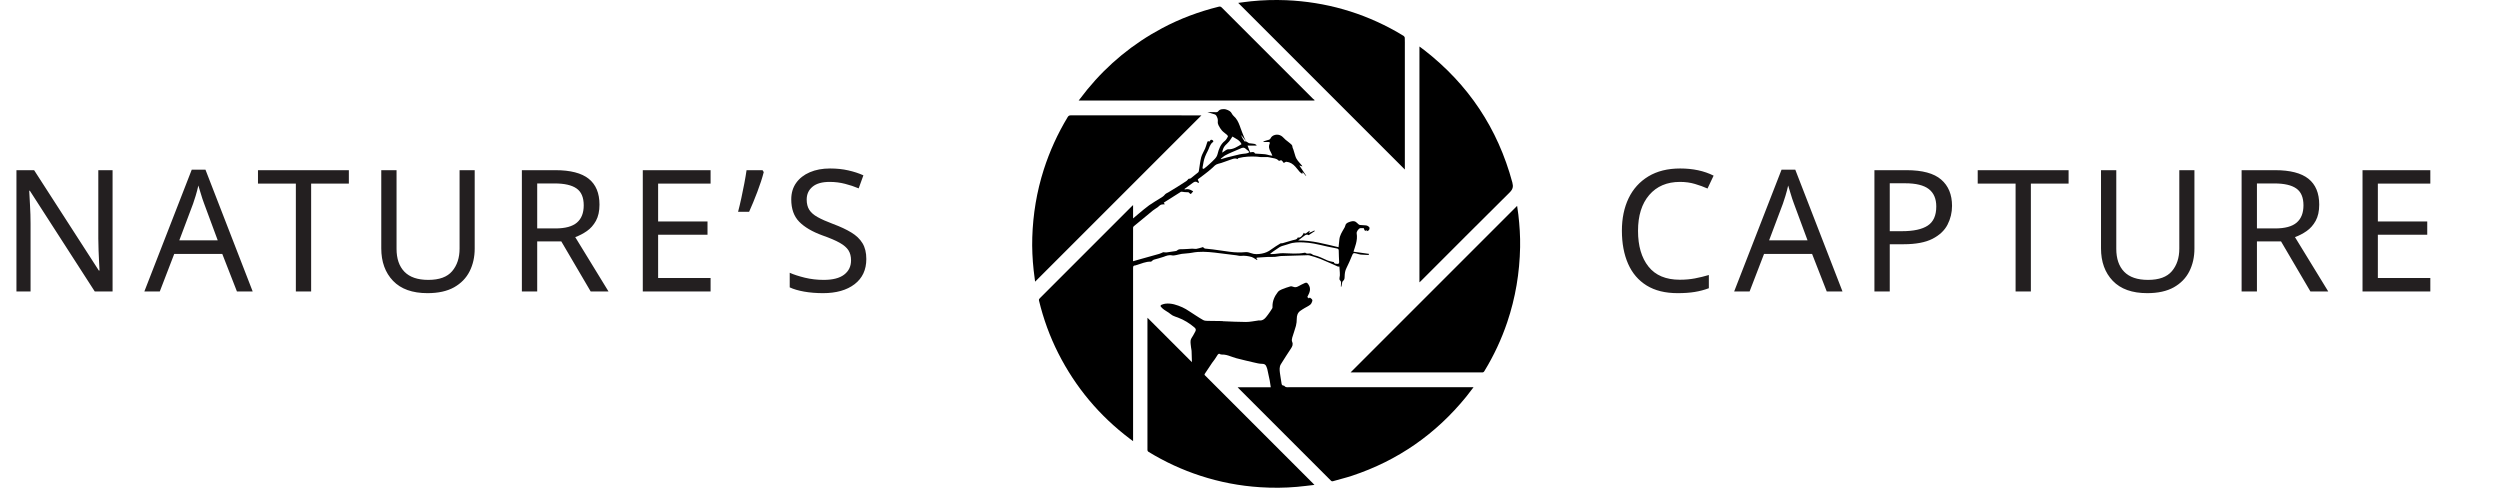
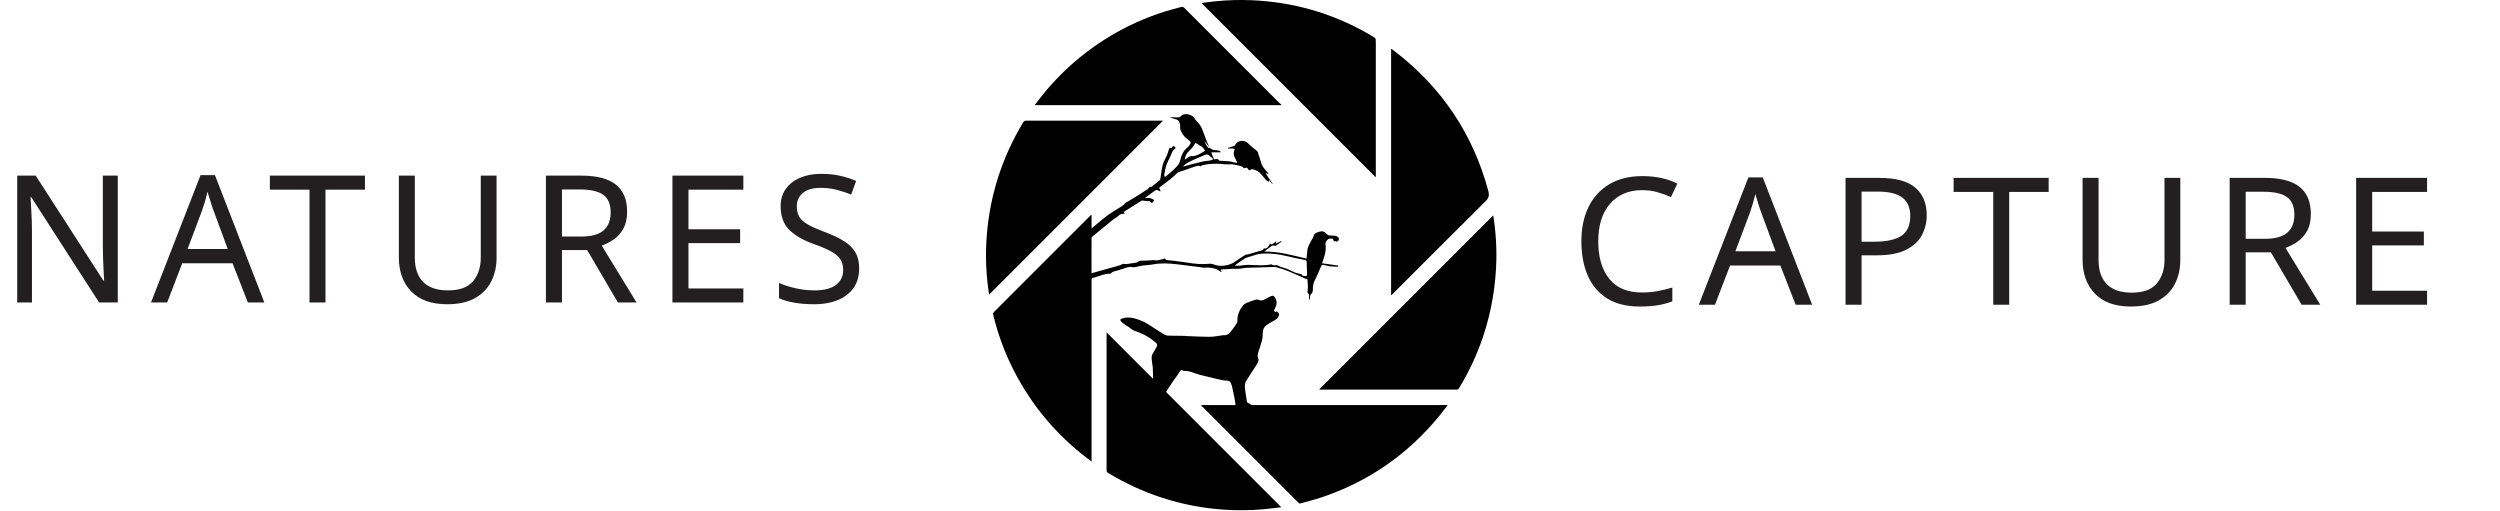
- <svg xmlns="http://www.w3.org/2000/svg" id="Layer_2" data-name="Layer 2" viewBox="0 0 736.31 143.66">
+ <svg xmlns="http://www.w3.org/2000/svg" id="Layer_2" data-name="Layer 2" viewBox="0 0 703.86 143.66">
  <defs>
    <style>
      .cls-1 {
        letter-spacing: .09em;
      }

      .cls-1, .cls-2 {
        fill: #231f20;
        font-family: Tiemann-Roman, Tiemann;
        font-size: 50.02px;
      }

      .cls-2 {
        letter-spacing: .09em;
      }
    </style>
  </defs>
  <g id="Layer_1-2" data-name="Layer 1">
-     <text class="cls-1" transform="translate(0 85.84)">
-       <tspan x="0" y="0">NATURE’S </tspan>
+     <text class="cls-1" transform="translate(0 85.16)">
+       <tspan x="0" y="0">NATURES </tspan>
    </text>
-     <text class="cls-2" transform="translate(474.64 85.84)">
+     <text class="cls-2" transform="translate(442.18 85.8)">
      <tspan x="0" y="0">CAPTURE</tspan>
    </text>
-     <path d="M387.17,142.81c-1.81,.21-3.5,.43-5.19,.58-3.6,.32-7.2,.34-10.81,.11-6.02-.38-11.9-1.51-17.64-3.38-5.34-1.74-10.41-4.08-15.21-7.01-.26-.16-.37-.33-.37-.65,0-12.84,0-25.67,0-38.51,0-.07,0-.13,.02-.36,4.42,4.41,8.76,8.75,13.08,13.08-.03-1.13-.05-2.22-.1-3.31-.02-.35-.12-.7-.16-1.05-.06-.69-.22-1.39-.12-2.06,.08-.53,.5-1,.77-1.5,.22-.4,.45-.79,.65-1.2,.19-.39,.11-.75-.23-1.05-1.48-1.28-3.12-2.29-4.95-2.98-.51-.19-1.04-.33-1.51-.58-.44-.23-.8-.59-1.21-.87-.44-.3-.93-.55-1.36-.87-.34-.25-.66-.54-.93-.87-.18-.22-.06-.47,.21-.57,.34-.13,.7-.26,1.06-.31,1.82-.23,3.48,.36,5.09,1.07,.69,.3,1.33,.72,1.97,1.13,1.38,.87,2.72,1.82,4.15,2.62,.5,.28,1.2,.22,1.82,.24,1.26,.04,2.53,.03,3.79,.05,.08,0,.17,.04,.25,.05,2.25,.08,4.49,.22,6.74,.22,1.17,0,2.34-.27,3.52-.42,.08-.01,.17-.05,.25-.04,1.37,.21,2-.79,2.68-1.67,.47-.61,.88-1.26,1.29-1.91,.07-.11,.07-.29,.06-.44-.05-1.67,.6-3.1,1.6-4.37,.27-.34,.72-.58,1.13-.75,.82-.34,1.67-.63,2.53-.88,.25-.07,.58,.01,.83,.11,.52,.21,.98,.15,1.45-.11,.64-.35,1.28-.68,1.95-.98,.57-.26,.78-.06,1.11,.44,.82,1.22,.37,2.31-.22,3.41-.04,.07-.08,.15-.13,.26,.14,.13,.29,.25,.46,.4,.09-.07,.19-.15,.29-.24,.34,.29,.87,.48,.72,1.04-.1,.38-.31,.82-.61,1.06-.49,.4-1.09,.66-1.64,.99-.43,.26-.87,.52-1.28,.82-.79,.57-1.03,1.37-1.04,2.32,0,.71-.07,1.43-.25,2.11-.31,1.18-.76,2.33-1.1,3.5-.11,.37-.16,.86-.01,1.19,.34,.76,.05,1.35-.33,1.94-1,1.56-2.05,3.09-3,4.67-.47,.78-.38,1.7-.27,2.58,.13,1.04,.33,2.07,.48,3.1,.05,.35,.19,.57,.56,.61,.1,.01,.23,.03,.28,.1,.38,.51,.93,.37,1.43,.37,17.83,0,35.67,0,53.5,0,.22,0,.43,0,.78,0-.77,1-1.45,1.92-2.17,2.81-8.95,11.01-20.15,18.8-33.62,23.27-1.84,.61-3.74,1.05-5.6,1.6-.3,.09-.46,0-.66-.2-9.05-9.06-18.1-18.11-27.16-27.16-.07-.07-.13-.15-.28-.31h9.76c-.11-.71-.18-1.35-.3-1.97-.23-1.14-.48-2.28-.73-3.41-.05-.21-.15-.41-.22-.62-.22-.65-.61-.91-1.36-.9-.78,0-1.57-.22-2.34-.39-1.74-.4-3.48-.81-5.21-1.26-.79-.21-1.55-.54-2.33-.78-.39-.12-.8-.22-1.21-.27-.49-.06-1.01,.08-1.47-.27-.05-.04-.33,.12-.42,.24-.31,.44-.57,.92-.88,1.36-.25,.37-.56,.72-.81,1.09-.73,1.07-1.44,2.16-2.16,3.24-.19,.29,.05,.43,.21,.59,2.56,2.56,5.12,5.13,7.69,7.69,7.99,7.99,15.98,15.97,23.96,23.96,.13,.13,.24,.26,.46,.49Z" />
-     <path d="M366.91,41.59c.3,.19,.6,.39,.91,.56,.11,.06,.25,.05,.38,.07,.45,.06,.91,.08,1.35,.18,.2,.04,.36,.23,.54,.34-.02,.05-.04,.09-.05,.14h-2.61c.26,.7,.51,1.35,.75,1.98,.54,0,1.09-.33,1.43,.32,.03,.06,.19,.07,.28,.07,.91,.06,1.82,.09,2.73,.18,.41,.04,.82,.2,1.23,.29,.24,.05,.49,.08,.89,.15-.18-.43-.29-.77-.47-1.07-.47-.79-.72-1.6-.32-2.5,.16-.36-.08-.47-.36-.48-.48-.02-.97,0-1.45,0-.01-.05-.02-.1-.04-.16,.48-.15,.95-.34,1.44-.45,.33-.08,.54-.17,.7-.52,.48-.99,2.06-1.39,3.18-.64,.45,.3,.8,.76,1.22,1.12,.43,.37,.91,.67,1.32,1.05,.29,.27,.67,.47,.69,.98,0,.29,.19,.56,.28,.85,.2,.64,.39,1.27,.58,1.91,.31,1.06,1.09,1.8,1.77,2.61,.1,.12,.24,.23,.3,.45-.26-.09-.53-.17-.9-.29,.71,1.07,1.37,2.05,2.03,3.03-.02,.02-.05,.05-.07,.07-.3-.35-.6-.69-.97-1.12-.06,.24-.08,.34-.12,.5-.26-.2-.53-.34-.73-.56-.45-.5-.85-1.05-1.3-1.55-.7-.8-1.57-1.35-2.64-1.45-.24-.02-.49,.22-.78,.35-.11-.14-.25-.37-.43-.55-.18-.19-.37-.4-.68-.14-.09,.07-.36,.06-.43-.02-.6-.67-1.45-.67-2.23-.85-.35-.08-.71-.17-1.07-.19-.61-.02-1.23,.04-1.84,.02-.41,0-.81-.11-1.22-.13-1.83-.11-3.64-.03-5.42,.41-.12,.03-.22,.2-.33,.31-.67-.4-1.34-.05-1.97,.15-1.24,.38-2.43,.95-3.68,1.23-.82,.19-1.22,.72-1.76,1.23-.77,.72-1.63,1.35-2.46,2-.53,.42-1.08,.8-1.61,1.21-.19,.15-.28,.3-.05,.54,.12,.13,.13,.37,.22,.67-.26-.09-.4-.1-.5-.18-.51-.4-.92-.15-1.35,.16-.81,.6-1.63,1.19-2.47,1.81,.1,.07,.15,.13,.17,.12,.8-.25,1.5,0,2.18,.4,.08,.05,.16,.1,.24,.15-.06,.09-.11,.18-.18,.26-.06,.07-.19,.11-.22,.19-.22,.53-.51,.29-.71,.04-.2-.25-.38-.25-.69-.23-.44,.04-.9-.08-1.35-.12-.16-.01-.36-.06-.47,.01-1.57,.98-3.14,1.98-4.7,2.97-.11,.07-.23,.15-.34,.22,.15,.23,.23,.36,.31,.48-.41,.04-.82,0-1.15,.14-.36,.15-.63,.49-.95,.73-.46,.33-.97,.61-1.41,.96-1.11,.89-2.19,1.81-3.28,2.71-.77,.63-1.55,1.26-2.31,1.9-.12,.1-.24,.27-.24,.41-.01,3.28-.01,6.57-.01,9.92,.75-.21,1.46-.42,2.17-.62,1.85-.52,3.7-1.02,5.54-1.55,.45-.13,.86-.36,1.17-.49,.41,.03,.72,.1,1.02,.06,.79-.09,1.57-.22,2.35-.35,.23-.04,.52-.05,.67-.19,.47-.45,1-.41,1.58-.4,.96,0,1.92-.12,2.88-.16,.42-.02,.86,.11,1.28,.05,.56-.08,1.1-.28,1.65-.43,.14-.04,.28-.09,.27-.09,.27,.2,.42,.41,.61,.44,.77,.11,1.55,.15,2.32,.25,1.67,.22,3.34,.47,5.02,.7,1.55,.21,3.09,.24,4.65,.1,.51-.05,1.07,.12,1.57,.3,1.06,.4,2.09,.33,3.18,.13,1.02-.19,1.9-.57,2.73-1.2,.87-.66,1.81-1.21,2.74-1.79,.16-.1,.42-.01,.61-.07,.65-.18,1.29-.38,1.94-.57,.35-.1,.7-.2,1.05-.3,.58-.18,1.28-.13,1.54-.86,.47,.33,1.3-.29,1.76-1.36,.22,.38,.48,.3,.76,.09,.29-.23,.6-.45,.9-.67,.03,.03,.06,.06,.1,.1-.08,.15-.16,.3-.31,.56,.36-.15,.63-.25,.9-.37,.26-.12,.52-.24,.77-.37,.03,.06,.06,.12,.1,.19-.59,.39-1.17,.79-1.8,1.2-.34-.26-.75-.2-1.14,.08-.62,.45-1.22,.92-1.95,1.47,4.13-.05,7.99,1.08,11.9,1.99,.08-.78,.16-1.51,.23-2.24,.11-1.24,.78-2.24,1.37-3.27,.14-.25,.32-.5,.36-.77,.11-.62,.53-.89,1.05-1.09,.66-.24,1.34-.49,2.03-.11,.29,.17,.51,.46,.78,.68,.14,.11,.31,.24,.47,.25,.54,.06,1.08,.1,1.62,.11,.49,.01,.88,.24,1.15,.58,.12,.15,.05,.56-.07,.77-.11,.18-.42,.25-.69,.4,.03-.13,.06-.21,.09-.34-.78,.52-.79-.16-.97-.59-.33,0-.65-.02-.96,0-.53,.04-1.21,1.02-1.13,1.53,.18,1.04,.06,2.08-.21,3.09-.2,.75-.46,1.47-.73,2.32,1.55,.22,3.05,.43,4.57,.64,.02,.27-.1,.35-.41,.32-.68-.06-1.37-.03-2.04-.11-.46-.05-.91-.24-1.37-.34-.81-.18-.86-.1-1.18,.65-.51,1.23-1.02,2.46-1.63,3.64-.41,.79-.51,1.59-.54,2.43-.02,.54,.01,1.05-.53,1.44-.21,.15-.21,.61-.29,.93-.06,.23-.09,.46-.13,.69-.06,0-.11-.01-.17-.02,.02-.27,.04-.54,.05-.81,.02-.38,.06-.74-.3-1.04-.14-.11-.2-.45-.15-.65,.27-1.08,.01-2.14-.01-3.21,0-.12-.1-.23-.16-.35-.04,.12-.08,.23-.09,.26-1.77-.78-3.55-1.6-5.36-2.34-1.06-.43-2.17-.72-3.27-1.05-.25-.07-.54-.04-.81-.03-2.48,.07-4.97,.13-7.45,.22-.62,.02-1.23,.21-1.84,.25-.73,.05-1.47,0-2.2,.03-.96,.04-1.92,.12-2.89,.18-.13,0-.25,.07-.42,.12,.12,.2,.22,.36,.32,.52l-.09,.1c-.17-.11-.34-.22-.51-.32-.34-.2-.67-.46-1.04-.57-1.04-.31-2.11-.46-3.21-.35-.44,.04-.9-.11-1.35-.17-2.13-.27-4.25-.55-6.38-.79-2.24-.25-4.47-.4-6.71,.04-.98,.19-2,.2-2.99,.33-.54,.07-1.06,.26-1.6,.35-.41,.07-.86,.19-1.25,.1-.91-.21-1.68,.11-2.49,.42-.95,.35-1.94,.56-2.91,.85-.18,.06-.33,.24-.5,.36-.11,.08-.22,.23-.32,.22-1.52-.08-2.85,.61-4.26,1-.13,.04-.26,.11-.39,.11-.57,0-.61,.33-.61,.8,0,16.75,0,33.49,0,50.24,0,.2,0,.39,0,.71-.39-.29-.7-.51-1-.74-8.94-6.76-15.95-15.14-21.02-25.13-2.51-4.95-4.39-10.13-5.69-15.53-.09-.36,.09-.53,.29-.74,5.82-5.82,11.64-11.64,17.46-17.46,3.17-3.17,6.35-6.35,9.52-9.52,.11-.11,.24-.22,.44-.41v3.93c.6-.51,1.11-.94,1.62-1.37,1.03-.84,2.03-1.73,3.11-2.5,1.08-.77,2.25-1.42,3.37-2.14,.41-.26,.88-.52,1.16-.89,.31-.42,.71-.55,1.12-.78,1.81-1.05,3.56-2.2,5.32-3.33,.27-.17,.45-.47,.62-.65,.25-.06,.51-.04,.67-.16,.75-.57,1.49-1.16,2.21-1.77,.12-.1,.16-.32,.19-.49,.22-1.31,.34-2.65,.67-3.93,.24-.9,.79-1.71,1.16-2.58,.23-.53,.36-1.09,.55-1.64,.06-.18,.13-.39,.25-.52,.05-.05,.28,.07,.47,.12,.19-.25,.34-.74,.87-.44,.26,.15,.42,.39,.13,.6-.91,.66-1.03,1.75-1.52,2.64-.29,.53-.55,1.08-.77,1.64-.19,.48-.32,.99-.43,1.49-.13,.56-.23,1.12-.31,1.69-.05,.38,.17,.54,.48,.31,.54-.4,1.05-.84,1.55-1.3,.54-.49,1.07-.99,1.57-1.52,.38-.41,.67-.83,.82-1.43,.36-1.46,.86-2.89,2.15-3.89,.39-.3,.64-.81,.89-1.25,.05-.09-.09-.38-.22-.49-.49-.44-1.07-.8-1.51-1.28-.41-.45-.73-1.01-1.02-1.56-.16-.31-.26-.71-.22-1.06,.09-.7-.12-1.3-.49-1.86-.09-.14-.27-.26-.43-.31-.68-.23-1.38-.42-2.12-.65,.81,0,1.59-.03,2.36,.01,.39,.02,.65-.02,.9-.37,.37-.52,1.52-.68,2.29-.41,.69,.24,1.31,.5,1.66,1.25,.22,.48,.73,.82,1.08,1.25,.74,.9,1.11,1.98,1.49,3.06,.33,.94,.71,1.85,1.08,2.77,.13,.33,.3,.64,.46,.96-.45-.58-.9-1.16-1.41-1.82,.24,.82,.67,1.43,1.14,2.03,.09-.08,.18-.15,.26-.23Zm7.21,33.12s.04,.08,.05,.11c.22,0,.43,0,.65,0,1.02,0,2-.27,3.05-.25,2.13,.05,4.29,.3,6.42-.14,.05,0,.12-.02,.15,0,.41,.4,.91,.21,1.39,.22,.14,0,.3,.05,.43,.12,.24,.11,.44,.32,.69,.37,1.44,.3,2.72,1,4.04,1.58,.48,.21,1.02,.28,1.53,.41,.12,.03,.35,.04,.36,.1,.1,.55,.58,.41,.91,.48,.4,.09,.64-.09,.62-.55-.05-1.11-.11-2.22-.12-3.33,0-.4-.14-.57-.51-.64-.94-.18-1.89-.37-2.83-.57-1.3-.28-2.58-.62-3.89-.86-1.06-.19-2.14-.34-3.22-.37-1.41-.04-2.84-.05-4.21,.45-.59,.21-1.21,.36-1.81,.55-.32,.1-.65,.21-.93,.38-.63,.39-1.24,.83-1.85,1.25-.31,.22-.61,.46-.91,.69Zm-11.14-34.49c-.34,.51-.62,1-.97,1.43-.35,.43-.78,.78-1.16,1.19-.54,.59-.76,1.33-.89,2.12,.34-.18,.61-.43,.92-.63,.26-.16,.57-.37,.85-.36,1.55,.06,2.71-.79,3.93-1.51-.53-1.21-1.65-1.58-2.67-2.24Zm-3.42,6.54s.05,.07,.08,.11c.56-.16,1.12-.35,1.69-.49,1.26-.32,2.52-.62,3.78-.92,.25-.06,.52-.08,.77-.13,.7-.13,1.46-.02,2.07-.5-.22-.45-.67-.62-.97-.93-.62-.62-1.12-.39-1.72-.12-.84,.38-1.7,.72-2.54,1.09-.67,.3-1.34,.59-1.97,.95-.43,.25-.8,.62-1.2,.93Z" />
-     <path d="M413.75,49.92c-16.37-16.36-32.7-32.7-49.07-49.07,1.27-.16,2.55-.35,3.83-.48,3.42-.35,6.86-.45,10.3-.31,11.59,.5,22.45,3.58,32.55,9.3,.69,.39,1.38,.79,2.05,1.22,.17,.11,.33,.38,.33,.59,.04,.9,.02,1.79,.02,2.69,0,11.84,0,23.67,0,35.51v.55Z" />
-     <path d="M418.06,83.17V13.7c.5,.37,.95,.69,1.38,1.02,13.01,10.11,21.69,23.09,25.98,39.02,.33,1.23,.16,1.99-.77,2.92-8.75,8.66-17.44,17.38-26.14,26.08-.13,.13-.26,.25-.45,.42Z" />
-     <path d="M304.86,82.95c-.14-1.1-.31-2.25-.43-3.4-.34-3.2-.5-6.41-.4-9.63,.21-6.82,1.31-13.48,3.39-19.98,1.74-5.43,4.09-10.58,7.04-15.46,.23-.38,.48-.51,.92-.51,12.67,.01,25.33,.01,38,.01,.18,0,.37,0,.47,0-16.31,16.3-32.64,32.63-48.99,48.98Z" />
-     <path d="M397.79,109.67c16.35-16.35,32.68-32.68,49.04-49.04,.12,.86,.26,1.72,.36,2.59,.37,3.18,.58,6.37,.52,9.57-.14,7.56-1.37,14.93-3.79,22.1-1.71,5.06-3.96,9.87-6.75,14.43-.16,.26-.33,.37-.64,.37-12.8,0-25.6,0-38.4,0-.11,0-.23-.01-.33-.02Z" />
-     <path d="M387.08,29.6h-69.38c.89-1.14,1.7-2.22,2.55-3.26,6.14-7.47,13.47-13.48,22.01-18.03,5.29-2.82,10.87-4.9,16.69-6.34,.36-.09,.61-.03,.89,.25,8.95,8.96,17.91,17.92,26.87,26.87,.14,.14,.32,.25,.48,.37-.03,.04-.07,.09-.1,.13Z" />
+     <path d="M360.77,142.81c-1.81,.21-3.5,.43-5.19,.58-3.6,.32-7.2,.34-10.81,.11-6.02-.38-11.9-1.51-17.64-3.38-5.34-1.74-10.41-4.08-15.21-7.01-.26-.16-.37-.33-.37-.65,0-12.84,0-25.67,0-38.51,0-.07,0-.13,.02-.36,4.42,4.41,8.76,8.75,13.08,13.08-.03-1.13-.05-2.22-.1-3.31-.02-.35-.12-.7-.16-1.05-.06-.69-.22-1.39-.12-2.06,.08-.53,.5-1,.77-1.5,.22-.4,.45-.79,.65-1.2,.19-.39,.11-.75-.23-1.05-1.48-1.28-3.12-2.29-4.95-2.98-.51-.19-1.04-.33-1.51-.58-.44-.23-.8-.59-1.21-.87-.44-.3-.93-.55-1.36-.87-.34-.25-.66-.54-.93-.87-.18-.22-.06-.47,.21-.57,.34-.13,.7-.26,1.06-.31,1.82-.23,3.48,.36,5.09,1.07,.69,.3,1.33,.72,1.97,1.13,1.38,.87,2.72,1.82,4.15,2.62,.5,.28,1.2,.22,1.82,.24,1.26,.04,2.53,.03,3.79,.05,.08,0,.17,.04,.25,.05,2.25,.08,4.49,.22,6.74,.22,1.17,0,2.34-.27,3.52-.42,.08-.01,.17-.05,.25-.04,1.37,.21,2-.79,2.68-1.67,.47-.61,.88-1.26,1.29-1.91,.07-.11,.07-.29,.06-.44-.05-1.67,.6-3.1,1.6-4.37,.27-.34,.72-.58,1.13-.75,.82-.34,1.67-.63,2.53-.88,.25-.07,.58,.01,.83,.11,.52,.21,.98,.15,1.45-.11,.64-.35,1.28-.68,1.95-.98,.57-.26,.78-.06,1.11,.44,.82,1.22,.37,2.31-.22,3.41-.04,.07-.08,.15-.13,.26,.14,.13,.29,.25,.46,.4,.09-.07,.19-.15,.29-.24,.34,.29,.87,.48,.72,1.04-.1,.38-.31,.82-.61,1.06-.49,.4-1.09,.66-1.64,.99-.43,.26-.87,.52-1.28,.82-.79,.57-1.03,1.37-1.04,2.32,0,.71-.07,1.43-.25,2.11-.31,1.18-.76,2.33-1.1,3.5-.11,.37-.16,.86-.01,1.19,.34,.76,.05,1.35-.33,1.94-1,1.56-2.05,3.09-3,4.67-.47,.78-.38,1.7-.27,2.58,.13,1.04,.33,2.07,.48,3.1,.05,.35,.19,.57,.56,.61,.1,.01,.23,.03,.28,.1,.38,.51,.93,.37,1.43,.37,17.83,0,35.67,0,53.5,0,.22,0,.43,0,.78,0-.77,1-1.45,1.92-2.17,2.81-8.95,11.01-20.15,18.8-33.62,23.27-1.84,.61-3.74,1.05-5.6,1.6-.3,.09-.46,0-.66-.2-9.05-9.06-18.1-18.11-27.16-27.16-.07-.07-.13-.15-.28-.31h9.76c-.11-.71-.18-1.35-.3-1.97-.23-1.14-.48-2.28-.73-3.41-.05-.21-.15-.41-.22-.62-.22-.65-.61-.91-1.36-.9-.78,0-1.57-.22-2.34-.39-1.74-.4-3.48-.81-5.21-1.26-.79-.21-1.55-.54-2.33-.78-.39-.12-.8-.22-1.21-.27-.49-.06-1.01,.08-1.47-.27-.05-.04-.33,.12-.42,.24-.31,.44-.57,.92-.88,1.36-.25,.37-.56,.72-.81,1.09-.73,1.07-1.44,2.16-2.16,3.24-.19,.29,.05,.43,.21,.59,2.56,2.56,5.12,5.13,7.69,7.69,7.99,7.99,15.98,15.97,23.96,23.96,.13,.13,.24,.26,.46,.49Z" />
+     <path d="M340.51,41.59c.3,.19,.6,.39,.91,.56,.11,.06,.25,.05,.38,.07,.45,.06,.91,.08,1.35,.18,.2,.04,.36,.23,.54,.34-.02,.05-.04,.09-.05,.14h-2.61c.26,.7,.51,1.35,.75,1.98,.54,0,1.09-.33,1.43,.32,.03,.06,.19,.07,.28,.07,.91,.06,1.82,.09,2.73,.18,.41,.04,.82,.2,1.23,.29,.24,.05,.49,.08,.89,.15-.18-.43-.29-.77-.47-1.07-.47-.79-.72-1.6-.32-2.5,.16-.36-.08-.47-.36-.48-.48-.02-.97,0-1.45,0-.01-.05-.02-.1-.04-.16,.48-.15,.95-.34,1.44-.45,.33-.08,.54-.17,.7-.52,.48-.99,2.06-1.39,3.18-.64,.45,.3,.8,.76,1.22,1.12,.43,.37,.91,.67,1.32,1.05,.29,.27,.67,.47,.69,.98,0,.29,.19,.56,.28,.85,.2,.64,.39,1.27,.58,1.91,.31,1.06,1.09,1.8,1.77,2.61,.1,.12,.24,.23,.3,.45-.26-.09-.53-.17-.9-.29,.71,1.07,1.37,2.05,2.03,3.03-.02,.02-.05,.05-.07,.07-.3-.35-.6-.69-.97-1.12-.06,.24-.08,.34-.12,.5-.26-.2-.53-.34-.73-.56-.45-.5-.85-1.05-1.3-1.55-.7-.8-1.57-1.35-2.64-1.45-.24-.02-.49,.22-.78,.35-.11-.14-.25-.37-.43-.55-.18-.19-.37-.4-.68-.14-.09,.07-.36,.06-.43-.02-.6-.67-1.45-.67-2.23-.85-.35-.08-.71-.17-1.07-.19-.61-.02-1.23,.04-1.84,.02-.41,0-.81-.11-1.22-.13-1.83-.11-3.64-.03-5.42,.41-.12,.03-.22,.2-.33,.31-.67-.4-1.34-.05-1.97,.15-1.24,.38-2.43,.95-3.68,1.23-.82,.19-1.22,.72-1.76,1.23-.77,.72-1.63,1.35-2.46,2-.53,.42-1.08,.8-1.61,1.21-.19,.15-.28,.3-.05,.54,.12,.13,.13,.37,.22,.67-.26-.09-.4-.1-.5-.18-.51-.4-.92-.15-1.35,.16-.81,.6-1.63,1.19-2.47,1.81,.1,.07,.15,.13,.17,.12,.8-.25,1.5,0,2.18,.4,.08,.05,.16,.1,.24,.15-.06,.09-.11,.18-.18,.26-.06,.07-.19,.11-.22,.19-.22,.53-.51,.29-.71,.04-.2-.25-.38-.25-.69-.23-.44,.04-.9-.08-1.35-.12-.16-.01-.36-.06-.47,.01-1.57,.98-3.14,1.98-4.7,2.97-.11,.07-.23,.15-.34,.22,.15,.23,.23,.36,.31,.48-.41,.04-.82,0-1.15,.14-.36,.15-.63,.49-.95,.73-.46,.33-.97,.61-1.41,.96-1.11,.89-2.19,1.81-3.28,2.71-.77,.63-1.55,1.26-2.31,1.9-.12,.1-.24,.27-.24,.41-.01,3.28-.01,6.57-.01,9.92,.75-.21,1.46-.42,2.17-.62,1.85-.52,3.7-1.02,5.54-1.55,.45-.13,.86-.36,1.17-.49,.41,.03,.72,.1,1.02,.06,.79-.09,1.57-.22,2.35-.35,.23-.04,.52-.05,.67-.19,.47-.45,1-.41,1.58-.4,.96,0,1.92-.12,2.88-.16,.42-.02,.86,.11,1.28,.05,.56-.08,1.1-.28,1.65-.43,.14-.04,.28-.09,.27-.09,.27,.2,.42,.41,.61,.44,.77,.11,1.55,.15,2.32,.25,1.67,.22,3.34,.47,5.02,.7,1.55,.21,3.09,.24,4.65,.1,.51-.05,1.07,.12,1.57,.3,1.06,.4,2.09,.33,3.18,.13,1.02-.19,1.9-.57,2.73-1.2,.87-.66,1.81-1.21,2.74-1.79,.16-.1,.42-.01,.61-.07,.65-.18,1.29-.38,1.94-.57,.35-.1,.7-.2,1.05-.3,.58-.18,1.28-.13,1.54-.86,.47,.33,1.3-.29,1.76-1.36,.22,.38,.48,.3,.76,.09,.29-.23,.6-.45,.9-.67,.03,.03,.06,.06,.1,.1-.08,.15-.16,.3-.31,.56,.36-.15,.63-.25,.9-.37,.26-.12,.52-.24,.77-.37,.03,.06,.06,.12,.1,.19-.59,.39-1.17,.79-1.8,1.2-.34-.26-.75-.2-1.14,.08-.62,.45-1.22,.92-1.95,1.47,4.13-.05,7.99,1.08,11.9,1.99,.08-.78,.16-1.51,.23-2.24,.11-1.24,.78-2.24,1.37-3.27,.14-.25,.32-.5,.36-.77,.11-.62,.53-.89,1.05-1.09,.66-.24,1.34-.49,2.03-.11,.29,.17,.51,.46,.78,.68,.14,.11,.31,.24,.47,.25,.54,.06,1.08,.1,1.62,.11,.49,.01,.88,.24,1.15,.58,.12,.15,.05,.56-.07,.77-.11,.18-.42,.25-.69,.4,.03-.13,.06-.21,.09-.34-.78,.52-.79-.16-.97-.59-.33,0-.65-.02-.96,0-.53,.04-1.21,1.02-1.13,1.53,.18,1.04,.06,2.08-.21,3.09-.2,.75-.46,1.47-.73,2.32,1.55,.22,3.05,.43,4.57,.64,.02,.27-.1,.35-.41,.32-.68-.06-1.37-.03-2.04-.11-.46-.05-.91-.24-1.37-.34-.81-.18-.86-.1-1.18,.65-.51,1.23-1.02,2.46-1.63,3.64-.41,.79-.51,1.59-.54,2.43-.02,.54,.01,1.05-.53,1.44-.21,.15-.21,.61-.29,.93-.06,.23-.09,.46-.13,.69-.06,0-.11-.01-.17-.02,.02-.27,.04-.54,.05-.81,.02-.38,.06-.74-.3-1.04-.14-.11-.2-.45-.15-.65,.27-1.08,.01-2.14-.01-3.21,0-.12-.1-.23-.16-.35-.04,.12-.08,.23-.09,.26-1.77-.78-3.55-1.6-5.36-2.34-1.06-.43-2.17-.72-3.27-1.05-.25-.07-.54-.04-.81-.03-2.48,.07-4.97,.13-7.45,.22-.62,.02-1.23,.21-1.84,.25-.73,.05-1.47,0-2.2,.03-.96,.04-1.92,.12-2.89,.18-.13,0-.25,.07-.42,.12,.12,.2,.22,.36,.32,.52l-.09,.1c-.17-.11-.34-.22-.51-.32-.34-.2-.67-.46-1.04-.57-1.04-.31-2.11-.46-3.21-.35-.44,.04-.9-.11-1.35-.17-2.13-.27-4.25-.55-6.38-.79-2.24-.25-4.47-.4-6.71,.04-.98,.19-2,.2-2.99,.33-.54,.07-1.06,.26-1.6,.35-.41,.07-.86,.19-1.25,.1-.91-.21-1.68,.11-2.49,.42-.95,.35-1.94,.56-2.91,.85-.18,.06-.33,.24-.5,.36-.11,.08-.22,.23-.32,.22-1.52-.08-2.85,.61-4.26,1-.13,.04-.26,.11-.39,.11-.57,0-.61,.33-.61,.8,0,16.75,0,33.49,0,50.24,0,.2,0,.39,0,.71-.39-.29-.7-.51-1-.74-8.94-6.76-15.95-15.14-21.02-25.13-2.51-4.95-4.39-10.13-5.69-15.53-.09-.36,.09-.53,.29-.74,5.82-5.82,11.64-11.64,17.46-17.46,3.17-3.17,6.35-6.35,9.52-9.52,.11-.11,.24-.22,.44-.41v3.93c.6-.51,1.11-.94,1.62-1.37,1.03-.84,2.03-1.73,3.11-2.5,1.08-.77,2.25-1.42,3.37-2.14,.41-.26,.88-.52,1.16-.89,.31-.42,.71-.55,1.12-.78,1.81-1.05,3.56-2.2,5.32-3.33,.27-.17,.45-.47,.62-.65,.25-.06,.51-.04,.67-.16,.75-.57,1.49-1.16,2.21-1.77,.12-.1,.16-.32,.19-.49,.22-1.31,.34-2.65,.67-3.93,.24-.9,.79-1.71,1.16-2.58,.23-.53,.36-1.09,.55-1.64,.06-.18,.13-.39,.25-.52,.05-.05,.28,.07,.47,.12,.19-.25,.34-.74,.87-.44,.26,.15,.42,.39,.13,.6-.91,.66-1.03,1.75-1.52,2.64-.29,.53-.55,1.08-.77,1.64-.19,.48-.32,.99-.43,1.49-.13,.56-.23,1.12-.31,1.69-.05,.38,.17,.54,.48,.31,.54-.4,1.05-.84,1.55-1.3,.54-.49,1.07-.99,1.57-1.52,.38-.41,.67-.83,.82-1.43,.36-1.46,.86-2.89,2.15-3.89,.39-.3,.64-.81,.89-1.25,.05-.09-.09-.38-.22-.49-.49-.44-1.07-.8-1.51-1.28-.41-.45-.73-1.01-1.02-1.56-.16-.31-.26-.71-.22-1.06,.09-.7-.12-1.3-.49-1.86-.09-.14-.27-.26-.43-.31-.68-.23-1.38-.42-2.12-.65,.81,0,1.59-.03,2.36,.01,.39,.02,.65-.02,.9-.37,.37-.52,1.52-.68,2.29-.41,.69,.24,1.31,.5,1.66,1.25,.22,.48,.73,.82,1.08,1.25,.74,.9,1.11,1.98,1.49,3.06,.33,.94,.71,1.85,1.08,2.77,.13,.33,.3,.64,.46,.96-.45-.58-.9-1.16-1.41-1.82,.24,.82,.67,1.43,1.14,2.03,.09-.08,.18-.15,.26-.23Zm7.21,33.12s.04,.08,.05,.11c.22,0,.43,0,.65,0,1.02,0,2-.27,3.05-.25,2.13,.05,4.29,.3,6.42-.14,.05,0,.12-.02,.15,0,.41,.4,.91,.21,1.39,.22,.14,0,.3,.05,.43,.12,.24,.11,.44,.32,.69,.37,1.44,.3,2.72,1,4.04,1.58,.48,.21,1.02,.28,1.53,.41,.12,.03,.35,.04,.36,.1,.1,.55,.58,.41,.91,.48,.4,.09,.64-.09,.62-.55-.05-1.11-.11-2.22-.12-3.33,0-.4-.14-.57-.51-.64-.94-.18-1.89-.37-2.83-.57-1.3-.28-2.58-.62-3.89-.86-1.06-.19-2.14-.34-3.22-.37-1.41-.04-2.84-.05-4.21,.45-.59,.21-1.21,.36-1.81,.55-.32,.1-.65,.21-.93,.38-.63,.39-1.24,.83-1.85,1.25-.31,.22-.61,.46-.91,.69Zm-11.14-34.49c-.34,.51-.62,1-.97,1.43-.35,.43-.78,.78-1.16,1.19-.54,.59-.76,1.33-.89,2.12,.34-.18,.61-.43,.92-.63,.26-.16,.57-.37,.85-.36,1.55,.06,2.71-.79,3.93-1.51-.53-1.21-1.65-1.58-2.67-2.24Zm-3.42,6.54s.05,.07,.08,.11c.56-.16,1.12-.35,1.69-.49,1.26-.32,2.52-.62,3.78-.92,.25-.06,.52-.08,.77-.13,.7-.13,1.46-.02,2.07-.5-.22-.45-.67-.62-.97-.93-.62-.62-1.12-.39-1.72-.12-.84,.38-1.7,.72-2.54,1.09-.67,.3-1.34,.59-1.97,.95-.43,.25-.8,.62-1.2,.93Z" />
+     <path d="M387.34,49.92c-16.37-16.36-32.7-32.7-49.07-49.07,1.27-.16,2.55-.35,3.83-.48,3.42-.35,6.86-.45,10.3-.31,11.59,.5,22.45,3.58,32.55,9.3,.69,.39,1.38,.79,2.05,1.22,.17,.11,.33,.38,.33,.59,.04,.9,.02,1.79,.02,2.69,0,11.84,0,23.67,0,35.51v.55Z" />
+     <path d="M391.66,83.17V13.7c.5,.37,.95,.69,1.38,1.02,13.01,10.11,21.69,23.09,25.98,39.02,.33,1.23,.16,1.99-.77,2.92-8.75,8.66-17.44,17.38-26.14,26.08-.13,.13-.26,.25-.45,.42Z" />
+     <path d="M278.45,82.95c-.14-1.1-.31-2.25-.43-3.4-.34-3.2-.5-6.41-.4-9.63,.21-6.82,1.31-13.48,3.39-19.98,1.74-5.43,4.09-10.58,7.04-15.46,.23-.38,.48-.51,.92-.51,12.67,.01,25.33,.01,38,.01,.18,0,.37,0,.47,0-16.31,16.3-32.64,32.63-48.99,48.98Z" />
+     <path d="M371.38,109.67c16.35-16.35,32.68-32.68,49.04-49.04,.12,.86,.26,1.72,.36,2.59,.37,3.18,.58,6.37,.52,9.57-.14,7.56-1.37,14.93-3.79,22.1-1.71,5.06-3.96,9.87-6.75,14.43-.16,.26-.33,.37-.64,.37-12.8,0-25.6,0-38.4,0-.11,0-.23-.01-.33-.02Z" />
+     <path d="M360.67,29.6h-69.38c.89-1.14,1.7-2.22,2.55-3.26,6.14-7.47,13.47-13.48,22.01-18.03,5.29-2.82,10.87-4.9,16.69-6.34,.36-.09,.61-.03,.89,.25,8.95,8.96,17.91,17.92,26.87,26.87,.14,.14,.32,.25,.48,.37-.03,.04-.07,.09-.1,.13Z" />
  </g>
</svg>
